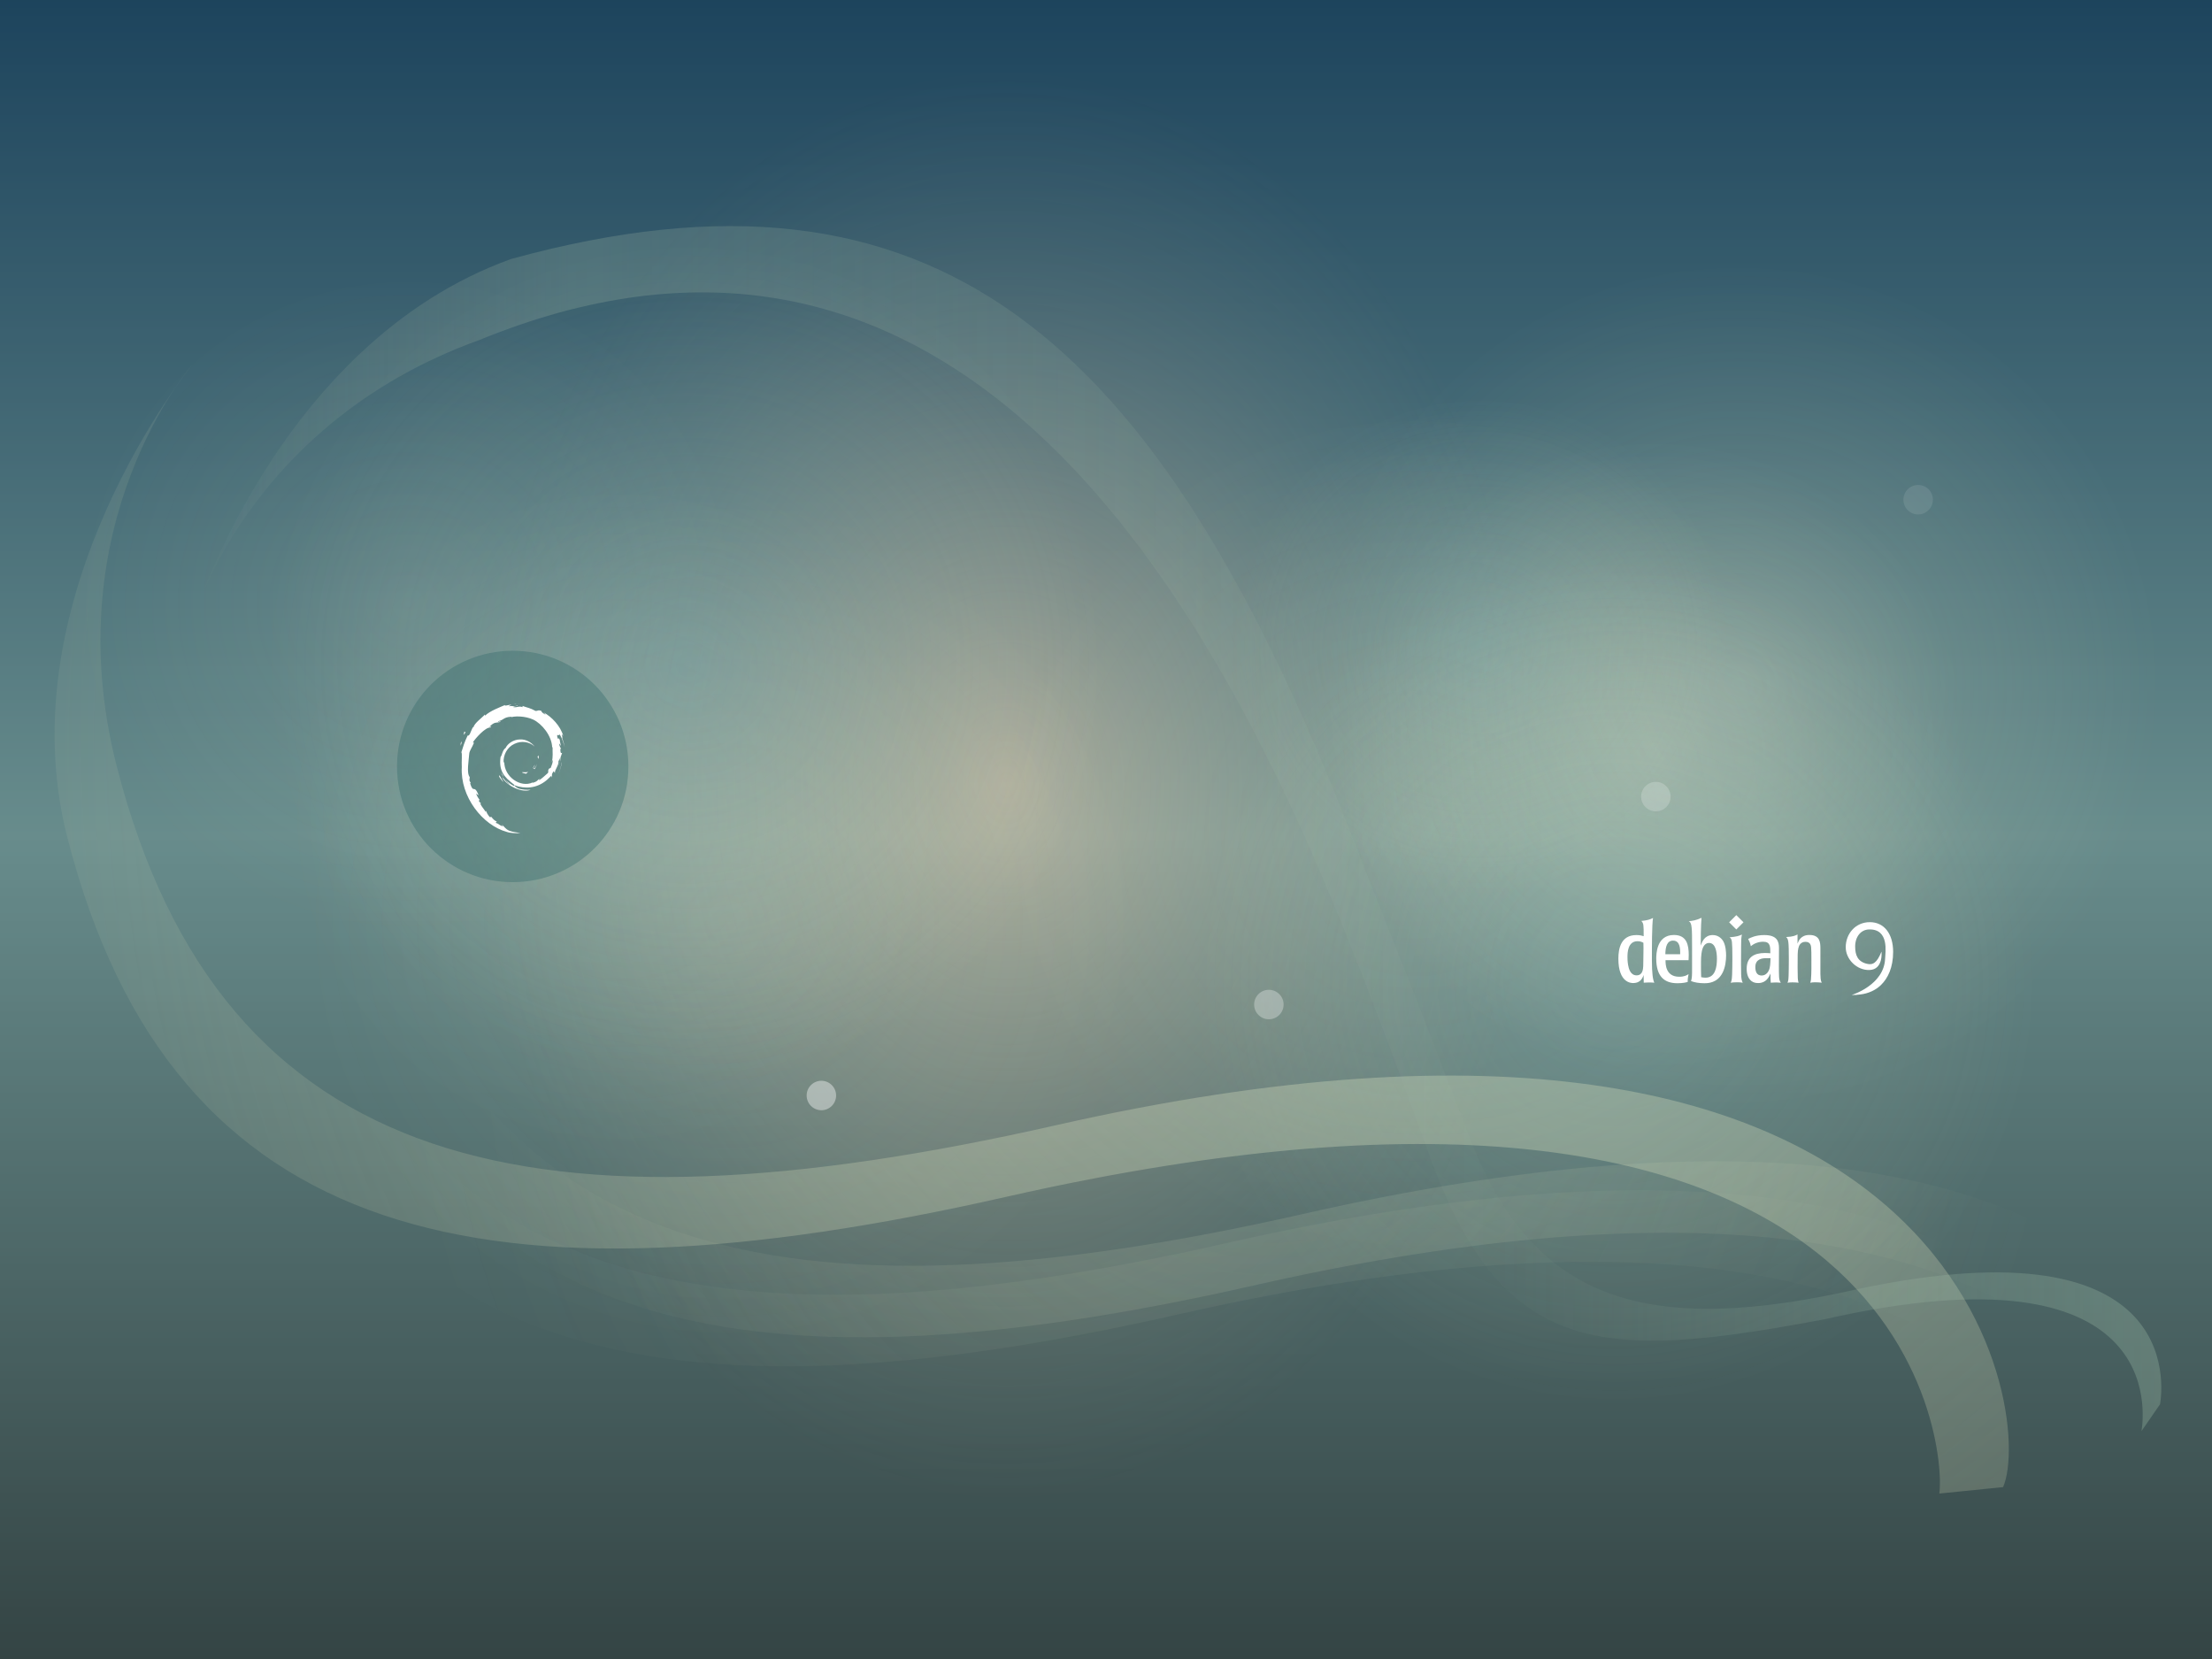
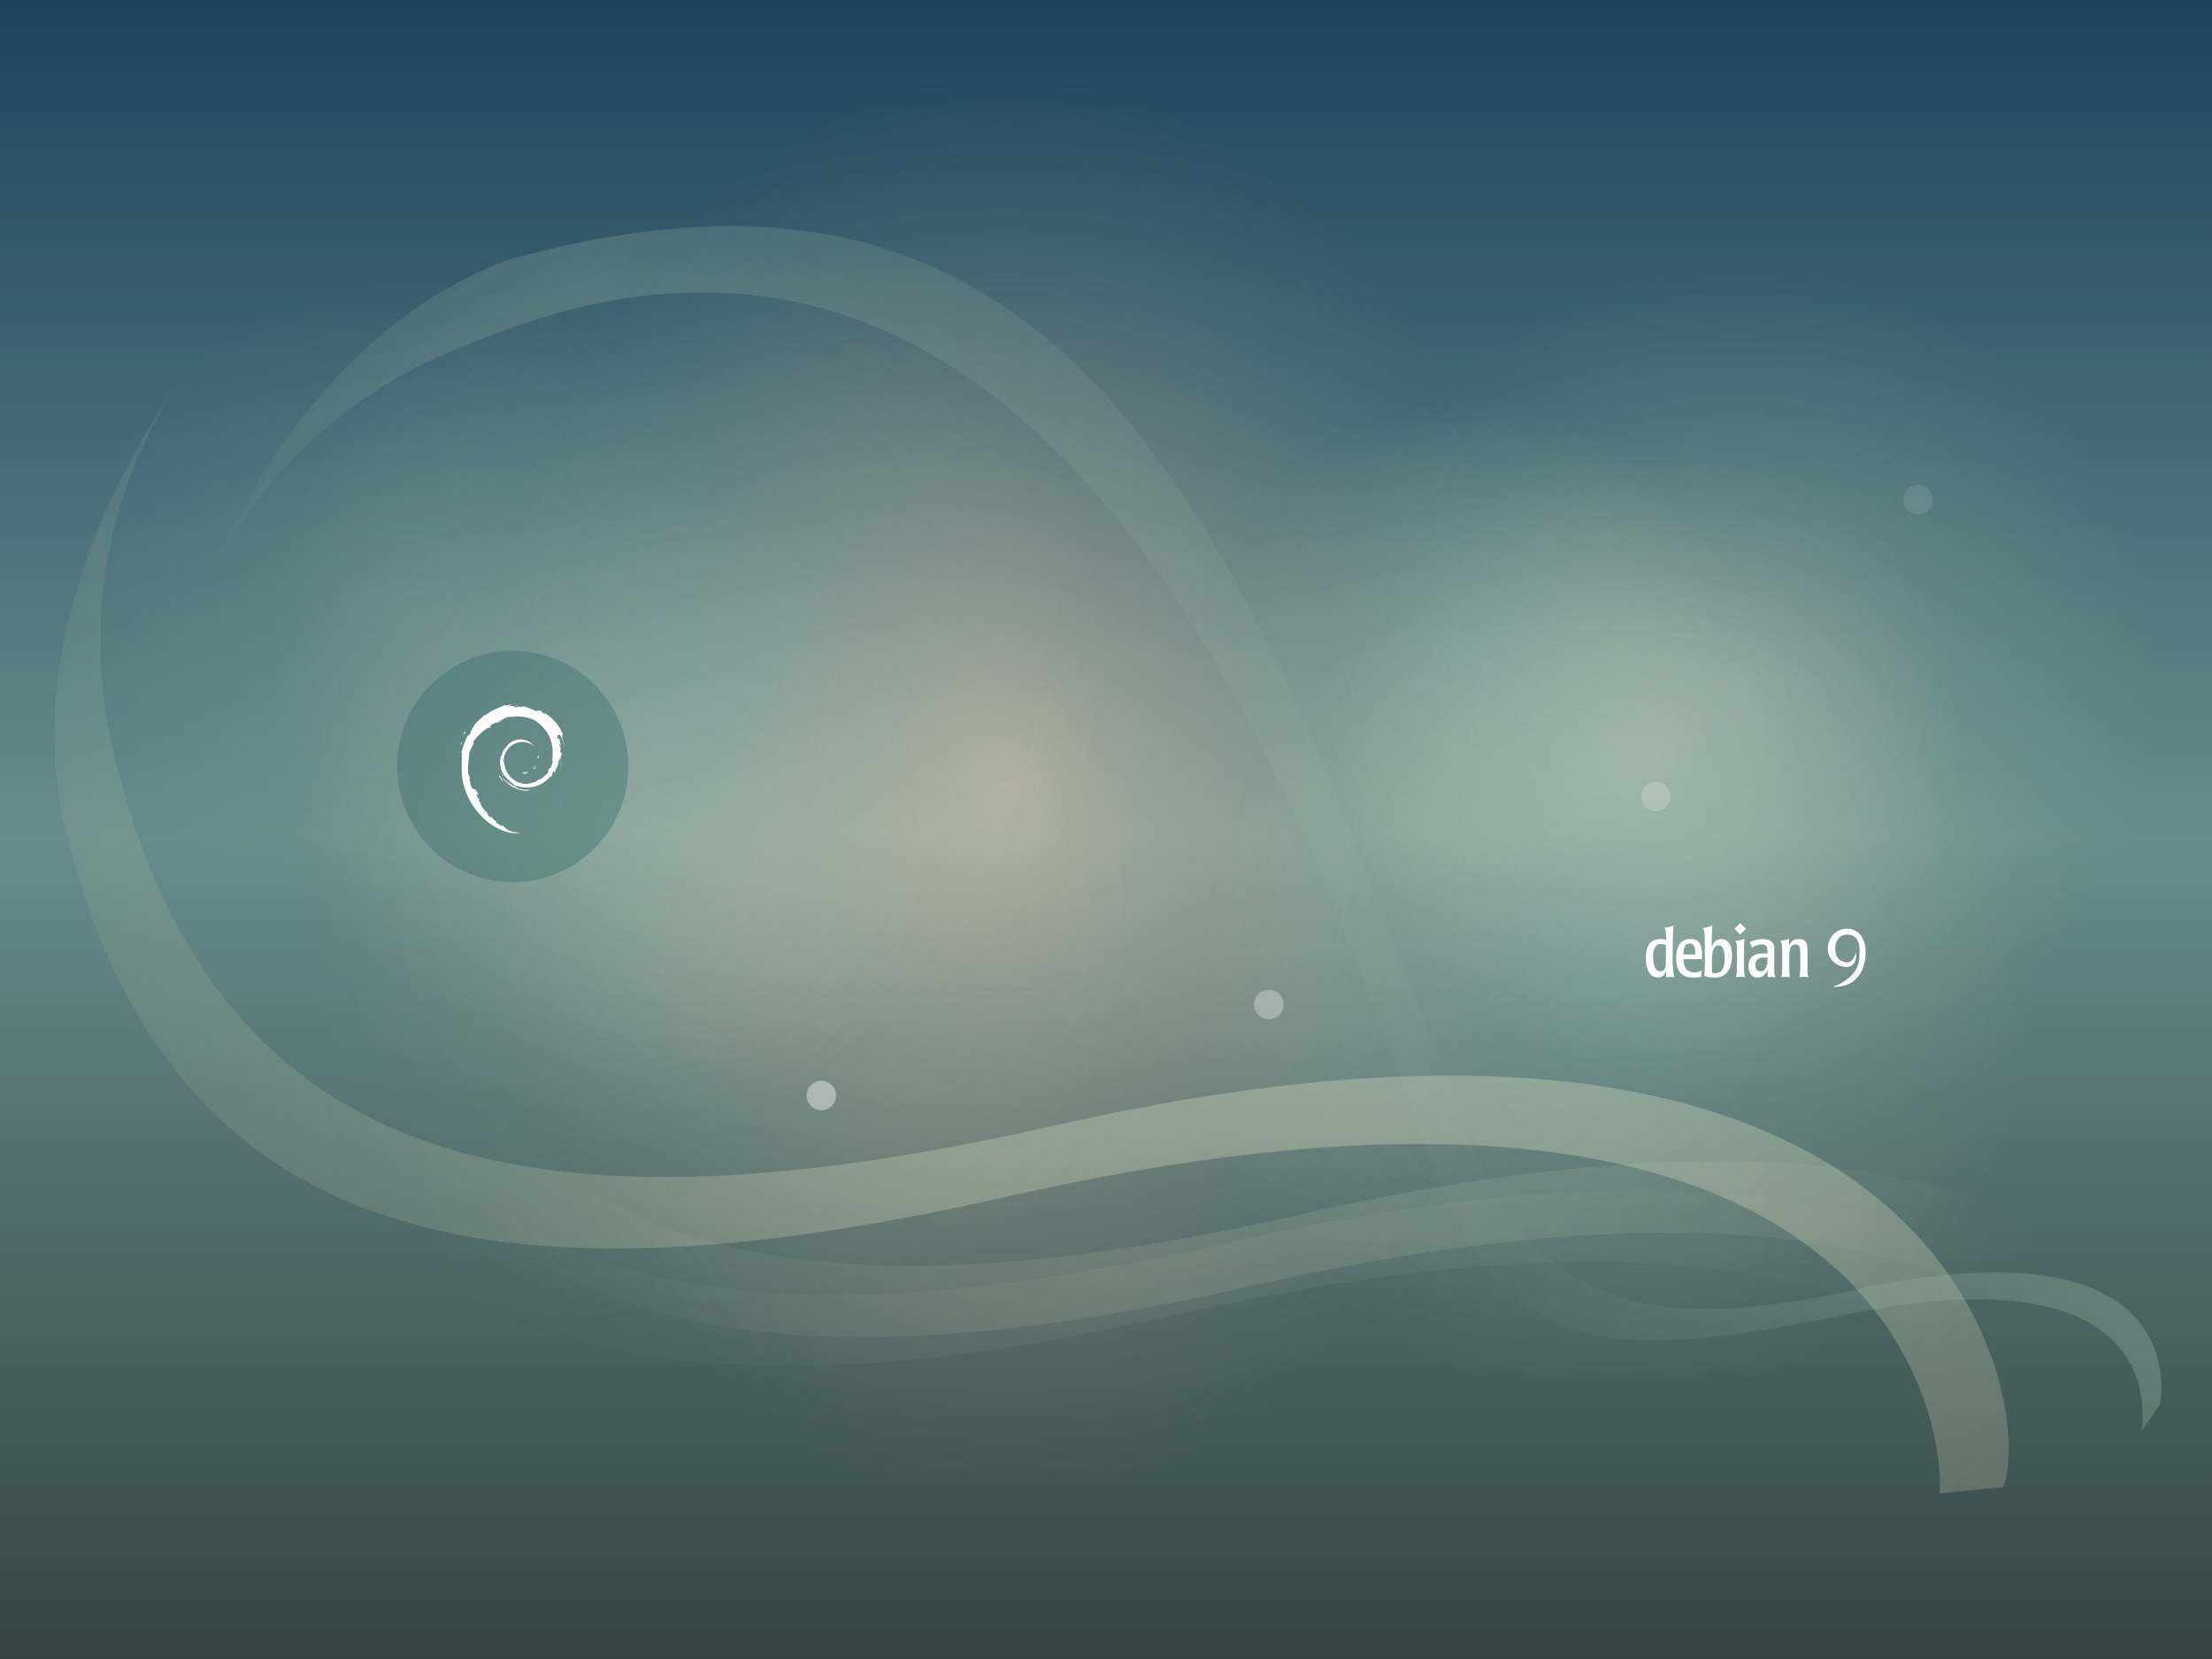
<svg xmlns="http://www.w3.org/2000/svg" version="1.1" id="root" x="0px" y="0px" width="1600" height="1200" viewBox="0 0 1600 1200" enable-background="new 0 0 1024 768" xml:space="preserve">
  <defs id="defs188" />
  <g id="background" transform="matrix(1.5625,0,0,1.5625,-8.5253906e-6,-5.3417969e-6)">
    <g id="background_1_">
      <linearGradient id="SVGID_1_" gradientUnits="userSpaceOnUse" x1="-1759.378" y1="4249.164" x2="-1759.379" y2="3474.712" gradientTransform="matrix(1,0,0,-1,2273.379,4247.078)">
        <stop offset="0" style="stop-color:#133356" id="stop6" />
        <stop offset="0.502" style="stop-color:#7C9999" id="stop8" />
        <stop offset="1" style="stop-color:#333333" id="stop10" />
      </linearGradient>
      <rect style="fill:url(#SVGID_1_)" x="-1" y="-3.95" width="1030.001" height="775.901" id="rect12" />
    </g>
    <g id="Layer_4">
      <radialGradient id="SVGID_2_" cx="-1848.697" cy="3394.279" r="504.368" gradientTransform="matrix(0.9962,0,0,-1.3407,2307.595,4914.205)" gradientUnits="userSpaceOnUse">
        <stop offset="0" style="stop-color:#E4C8A5;stop-opacity:0.5" id="stop16" />
        <stop offset="0.143" style="stop-color:#AEAB93;stop-opacity:0.437" id="stop18" />
        <stop offset="0.38" style="stop-color:#587E77;stop-opacity:0.333" id="stop20" />
        <stop offset="0.488" style="stop-color:#366C6C;stop-opacity:0.286" id="stop22" />
      </radialGradient>
      <rect style="fill:url(#SVGID_2_)" x="-1" y="-3.466" width="1030.001" height="775.174" id="rect24" />
    </g>
  </g>
  <g id="glows" transform="matrix(1.5625,0,0,1.5625,-8.5253906e-6,-5.3417969e-6)">
    <radialGradient id="SVGID_3_" cx="-1507.371" cy="3897.723" r="145.275" gradientTransform="matrix(1,0,0,-1,2273.379,4247.078)" gradientUnits="userSpaceOnUse">
      <stop offset="0" style="stop-color:#FFFCDD" id="stop28" />
      <stop offset="1" style="stop-color:#FEF9C8;stop-opacity:0" id="stop30" />
    </radialGradient>
    <path style="opacity:0.2;fill:url(#SVGID_3_)" enable-background="new    " d="m 766.007,204.082 c 80.234,0 145.277,65.042 145.277,145.275 0,80.229 -65.043,145.272 -145.277,145.272 -80.23,0 -145.275,-65.043 -145.275,-145.271 -0.003,-80.234 65.042,-145.276 145.275,-145.276 z" id="path32" />
    <radialGradient id="SVGID_4_" cx="-1588.051" cy="3947.717" r="114.988" gradientTransform="matrix(1,0,0,-1,2273.379,4247.078)" gradientUnits="userSpaceOnUse">
      <stop offset="0" style="stop-color:#99CCCC" id="stop35" />
      <stop offset="1" style="stop-color:#FEF9C8;stop-opacity:0" id="stop37" />
    </radialGradient>
    <path style="opacity:0.2;fill:url(#SVGID_4_)" enable-background="new    " d="m 685.327,184.374 c 63.506,0 114.99,51.481 114.99,114.989 0,63.507 -51.484,114.985 -114.99,114.985 -63.506,0 -114.988,-51.478 -114.988,-114.985 0,-63.508 51.482,-114.989 114.988,-114.989 z" id="path39" />
    <radialGradient id="SVGID_5_" cx="-2084.39" cy="3967.489" r="152.451" gradientTransform="matrix(1,0,0,-1,2273.379,4247.078)" gradientUnits="userSpaceOnUse">
      <stop offset="0" style="stop-color:#FFFCDD" id="stop42" />
      <stop offset="1" style="stop-color:#FEF9C8;stop-opacity:0" id="stop44" />
    </radialGradient>
    <circle style="opacity:0.1;fill:url(#SVGID_5_)" enable-background="new    " cx="188.989" cy="279.589" r="152.451" id="circle46" />
    <radialGradient id="SVGID_6_" cx="-1986.572" cy="3869.126" r="152.451" gradientTransform="matrix(1,0,0,-1,2273.379,4247.078)" gradientUnits="userSpaceOnUse">
      <stop offset="0" style="stop-color:#FFFCDD" id="stop49" />
      <stop offset="1" style="stop-color:#FEF9C8;stop-opacity:0" id="stop51" />
    </radialGradient>
    <circle style="opacity:0.1;fill:url(#SVGID_6_)" enable-background="new    " cx="286.806" cy="377.952" r="152.451" id="circle53" />
    <radialGradient id="SVGID_7_" cx="-1936.446" cy="3820.824" r="195.03" gradientTransform="matrix(1,0,0,-1,2273.379,4247.078)" gradientUnits="userSpaceOnUse">
      <stop offset="0" style="stop-color:#FFFCDD" id="stop56" />
      <stop offset="1" style="stop-color:#FEF9C8;stop-opacity:0" id="stop58" />
    </radialGradient>
    <path style="opacity:0.1;fill:url(#SVGID_7_)" enable-background="new    " d="m 336.93,231.226 c 107.713,0 195.034,87.317 195.034,195.025 0,107.712 -87.321,195.03 -195.034,195.03 -107.711,0 -195.029,-87.318 -195.029,-195.03 C 141.9,318.543 229.218,231.226 336.93,231.226 Z" id="path60" />
    <radialGradient id="SVGID_8_" cx="-1618.281" cy="3861.288" r="195.028" gradientTransform="matrix(1,0,0,-1,2273.379,4247.078)" gradientUnits="userSpaceOnUse">
      <stop offset="0" style="stop-color:#FFFCDD" id="stop63" />
      <stop offset="1" style="stop-color:#FEF9C8;stop-opacity:0" id="stop65" />
    </radialGradient>
    <path style="opacity:0.1;fill:url(#SVGID_8_)" enable-background="new    " d="m 655.099,190.764 c 107.713,0 195.029,87.315 195.029,195.025 0,107.715 -87.316,195.027 -195.029,195.027 -107.709,0 -195.031,-87.314 -195.031,-195.026 -10e-4,-107.71 87.322,-195.026 195.031,-195.026 z" id="path67" />
    <radialGradient id="SVGID_9_" cx="-1954.735" cy="3939.332" r="195.028" gradientTransform="matrix(1,0,0,-1,2273.379,4247.078)" gradientUnits="userSpaceOnUse">
      <stop offset="0" style="stop-color:#99CCCC" id="stop70" />
      <stop offset="1" style="stop-color:#FEF9C8;stop-opacity:0" id="stop72" />
    </radialGradient>
    <circle style="opacity:0.2;fill:url(#SVGID_9_)" enable-background="new    " cx="318.643" cy="307.746" r="195.028" id="circle74" />
    <radialGradient id="SVGID_10_" cx="-1468.607" cy="3929.969" r="195.028" gradientTransform="matrix(1,0,0,-1,2273.379,4247.078)" gradientUnits="userSpaceOnUse">
      <stop offset="0" style="stop-color:#FFFCDD" id="stop77" />
      <stop offset="1" style="stop-color:#FEF9C8;stop-opacity:0" id="stop79" />
    </radialGradient>
    <circle style="opacity:0.2;fill:url(#SVGID_10_)" enable-background="new    " cx="804.771" cy="317.11" r="195.028" id="circle81" />
    <radialGradient id="SVGID_11_" cx="-1525.753" cy="3792.606" r="195.028" gradientTransform="matrix(1,0,0,-1,2273.379,4247.078)" gradientUnits="userSpaceOnUse">
      <stop offset="0" style="stop-color:#99CCCC" id="stop84" />
      <stop offset="1" style="stop-color:#FEF9C8;stop-opacity:0" id="stop86" />
    </radialGradient>
    <path style="opacity:0.2;fill:url(#SVGID_11_)" enable-background="new    " d="m 747.624,259.444 c 107.715,0 195.031,87.317 195.031,195.024 0,107.712 -87.316,195.03 -195.031,195.03 -107.709,0 -195.027,-87.318 -195.027,-195.03 0,-107.707 87.318,-195.024 195.027,-195.024 z" id="path88" />
  </g>
  <g id="octopus_1_" transform="matrix(1.5625,0,0,1.5625,-8.5253906e-6,-5.3417969e-6)">
    <radialGradient id="SVGID_12_" cx="14671.389" cy="-3744.686" r="366.571" gradientTransform="matrix(-1,0,0,1,15223.664,4229.417)" gradientUnits="userSpaceOnUse">
      <stop offset="0" style="stop-color:#BCCCB3" id="stop92" />
      <stop offset="1" style="stop-color:#FEF9C8;stop-opacity:0" id="stop94" />
    </radialGradient>
    <path style="opacity:0.1;fill:url(#SVGID_12_)" enable-background="new    " d="m 168.048,223.54 c 0,0 -86.494,106.006 -57.708,218.526 48.662,190.206 195.996,220.612 434.657,166.5 420.549,-95.355 435.082,117.585 431.961,137.355 l 22.83,-33.101 C 1002.909,693.052 988.376,480.113 567.827,575.464 329.164,629.576 181.83,599.174 133.171,408.966 104.385,296.448 168.048,223.54 168.048,223.54" id="path96" />
    <radialGradient id="SVGID_13_" cx="14562.357" cy="-3883.877" r="734.648" gradientTransform="matrix(-1,0,0,1,15223.664,4229.417)" gradientUnits="userSpaceOnUse">
      <stop offset="0" style="stop-color:#BCCCB3" id="stop99" />
      <stop offset="1" style="stop-color:#FEF9C8;stop-opacity:0" id="stop101" />
    </radialGradient>
    <path style="opacity:0.5;fill:url(#SVGID_13_)" enable-background="new    " d="m 88.851,169.021 c 0,0 -86.494,106.01 -57.71,218.529 48.661,190.205 195.995,220.61 434.655,166.498 420.548,-95.354 435.085,117.59 431.962,137.36 l 29.531,-2.98 C 941.941,654.983 909.174,425.595 488.623,520.949 249.965,575.06 102.631,544.658 53.971,354.454 25.188,241.93 88.851,169.021 88.851,169.021" id="path103" />
    <radialGradient id="SVGID_14_" cx="14636.27" cy="-3758.109" r="366.571" gradientTransform="matrix(-1,0,0,1,15223.664,4229.417)" gradientUnits="userSpaceOnUse">
      <stop offset="0" style="stop-color:#BCCCB3" id="stop106" />
      <stop offset="1" style="stop-color:#FEF9C8;stop-opacity:0" id="stop108" />
    </radialGradient>
    <path style="opacity:0.2;fill:url(#SVGID_14_)" enable-background="new    " d="m 203.168,210.116 c 0,0 -86.496,106.01 -57.709,218.527 48.66,190.208 195.994,220.61 434.655,166.499 420.549,-95.354 435.084,117.583 431.963,137.356 l 22.83,-33.092 C 1038.03,679.634 1023.493,466.688 602.946,562.044 364.284,616.156 216.95,585.751 168.29,395.546 139.505,283.024 203.168,210.116 203.168,210.116" id="path110" />
    <linearGradient id="SVGID_15_" gradientUnits="userSpaceOnUse" x1="14223.135" y1="-3845.822" x2="15135.541" y2="-3845.822" gradientTransform="matrix(-1,0,0,1,15223.664,4229.417)">
      <stop offset="0" style="stop-color:#ABCCB3;stop-opacity:0.7" id="stop113" />
      <stop offset="0.33" style="stop-color:#B4CFB5;stop-opacity:0.05" id="stop115" />
      <stop offset="0.803" style="stop-color:#C1D4B7;stop-opacity:0.5" id="stop117" />
      <stop offset="1" style="stop-color:#FEF9C8;stop-opacity:0" id="stop119" />
    </linearGradient>
    <path style="opacity:0.4;fill:url(#SVGID_15_)" enable-background="new    " d="m 88.124,290.207 c 0,0 24.657,-93.599 133.962,-132.87 203.448,-83.235 321.105,84.886 391.744,252.657 6.24,14.827 21.852,52.288 47.604,124.087 34.018,94.833 80.385,95.987 183.184,76.647 158.574,-35.955 147.92,44.341 146.736,51.796 l 8.607,-12.479 c 1.184,-7.454 11.836,-87.751 -146.736,-51.799 C 755.145,619.225 707.43,597.609 679.916,525.489 652.4,453.375 650.705,450.672 624.752,384.237 535.707,156.296 433.547,65.825 236.682,119.868 127.381,159.143 88.124,290.207 88.124,290.207" id="path121" />
  </g>
  <g id="rounds" transform="matrix(1.5625,0,0,1.5625,-8.5253906e-6,-5.3417969e-6)">
    <path style="fill:none;stroke:#ffffff;stroke-width:2;stroke-miterlimit:10" stroke-miterlimit="10" d="M 623.601,444.982" id="path124" />
    <circle style="opacity:0.3;fill:#ffffff" enable-background="new    " cx="587.396" cy="465.029" r="6.82" id="circle126" />
    <path style="opacity:0.2;fill:#ffffff" enable-background="new    " d="m 766.542,361.95 c 3.77,0 6.82,3.054 6.82,6.819 0,3.769 -3.053,6.821 -6.82,6.821 -3.766,0 -6.818,-3.053 -6.818,-6.821 0,-3.765 3.052,-6.819 6.818,-6.819 z" id="path128" />
    <circle style="opacity:0.1;fill:#ffffff" enable-background="new    " cx="887.966" cy="231.33" r="6.82" id="circle130" />
    <circle style="opacity:0.4;fill:#ffffff" enable-background="new    " cx="380.241" cy="507.141" r="6.82" id="circle132" />
  </g>
  <g id="logoGroup_1_" transform="matrix(1.09375,0,0,1.09375,111.2569,166.3209)">
    <path enable-background="new    " d="m 237.346,278.303 c 42.261,0 76.518,34.258 76.518,76.517 0,42.254 -34.257,76.513 -76.518,76.513 -42.256,0 -76.514,-34.259 -76.514,-76.513 0.001,-42.259 34.258,-76.517 76.514,-76.517 z" id="path135" style="opacity:0.4;fill:#366c6c" />
    <g id="logo_1_" enable-background="new    ">
      <path d="m 244.072,358.603 c -1.419,0.018 0.269,0.728 2.123,1.015 0.514,-0.401 0.977,-0.805 1.389,-1.198 -1.153,0.283 -2.328,0.291 -3.512,0.183" id="path138" style="fill:#ffffff" />
      <path d="m 251.694,356.703 c 0.852,-1.17 1.464,-2.447 1.681,-3.768 -0.191,0.943 -0.7,1.752 -1.181,2.612 -2.656,1.676 -0.25,-0.989 -0.006,-2.006 -2.85,3.596 -0.392,2.157 -0.494,3.162" id="path140" style="fill:#ffffff" />
      <path d="m 254.509,349.378 c 0.173,-2.557 -0.502,-1.746 -0.728,-0.773 0.263,0.14 0.473,1.804 0.728,0.773" id="path142" style="fill:#ffffff" />
      <path d="m 238.684,314.417 c 0.76,0.139 1.639,0.24 1.513,0.422 0.83,-0.186 1.019,-0.349 -1.513,-0.422" id="path144" style="fill:#ffffff" />
      <path d="m 240.198,314.838 -0.531,0.115 0.497,-0.05 0.034,-0.065" id="path146" style="fill:#ffffff" />
      <path d="m 263.837,350.349 c 0.08,2.295 -0.672,3.413 -1.354,5.387 l -1.226,0.613 c -1.009,1.953 0.097,1.245 -0.619,2.79 -1.573,1.397 -4.759,4.365 -5.776,4.633 -0.749,-0.017 0.506,-0.88 0.666,-1.218 -2.099,1.442 -1.682,2.161 -4.897,3.042 l -0.095,-0.21 c -7.918,3.727 -18.915,-3.653 -18.774,-13.729 -0.083,0.64 -0.239,0.479 -0.415,0.736 -0.407,-5.183 2.396,-10.386 7.122,-12.515 4.627,-2.288 10.048,-1.355 13.35,1.74 -1.816,-2.383 -5.438,-4.912 -9.723,-4.674 -4.2,0.074 -8.139,2.742 -9.444,5.641 -2.157,1.354 -2.403,5.224 -3.341,5.931 -1.268,9.277 2.375,13.283 8.527,18.001 0.964,0.657 0.271,0.75 0.401,1.247 -2.05,-0.956 -3.913,-2.4 -5.453,-4.17 0.816,1.193 1.703,2.354 2.838,3.263 -1.929,-0.649 -4.503,-4.671 -5.255,-4.833 3.323,5.953 13.475,10.438 18.799,8.206 -2.463,0.094 -5.588,0.053 -8.357,-0.972 -1.159,-0.596 -2.742,-1.832 -2.46,-2.064 7.258,2.711 14.752,2.05 21.035,-2.982 1.6,-1.244 3.345,-3.36 3.85,-3.391 -0.759,1.141 0.13,0.55 -0.453,1.556 1.59,-2.569 -0.692,-1.046 1.642,-4.435 l 0.86,1.189 c -0.324,-2.136 2.65,-4.72 2.348,-8.092 0.684,-1.03 0.76,1.11 0.032,3.479 1.004,-2.63 0.27,-3.046 0.524,-5.224 0.273,0.729 0.642,1.506 0.833,2.276 -0.654,-2.545 0.667,-4.282 0.997,-5.757 -0.325,-0.144 -1.008,1.12 -1.166,-1.878 0.022,-1.305 0.364,-0.683 0.494,-1.006 -0.254,-0.146 -0.926,-1.147 -1.334,-3.066 0.295,-0.448 0.793,1.167 1.192,1.232 -0.256,-1.523 -0.704,-2.686 -0.724,-3.855 -1.181,-2.461 -0.419,0.332 -1.373,-1.054 -1.255,-3.913 1.038,-0.905 1.198,-2.682 1.895,2.753 2.98,7.017 3.478,8.788 -0.378,-2.155 -0.986,-4.238 -1.742,-6.263 0.574,0.249 -0.934,-4.435 0.747,-1.334 -1.788,-6.604 -7.68,-12.773 -13.092,-15.665 0.662,0.604 1.5,1.364 1.204,1.484 -2.699,-1.6 -2.223,-1.729 -2.61,-2.404 -2.195,-0.896 -2.335,0.073 -3.784,0.004 -4.134,-2.195 -4.933,-1.962 -8.735,-3.334 l 0.171,0.813 c -2.74,-0.916 -3.191,0.341 -6.15,0.002 -0.18,-0.141 0.95,-0.51 1.877,-0.645 -2.648,0.351 -2.524,-0.521 -5.113,0.099 0.638,-0.445 1.312,-0.748 1.996,-1.125 -2.158,0.134 -5.156,1.255 -4.232,0.229 -3.524,1.572 -9.777,3.781 -13.288,7.072 l -0.11,-0.735 c -1.612,1.932 -7.014,5.764 -7.446,8.271 l -0.427,0.097 c -0.836,1.42 -1.377,3.025 -2.044,4.479 -1.097,1.865 -1.604,0.717 -1.447,1.007 -2.155,4.369 -3.224,8.033 -4.149,11.046 0.661,0.985 0.016,5.923 0.265,9.875 -1.079,19.522 13.705,38.488 29.867,42.862 2.368,0.852 5.886,0.816 8.888,0.898 -3.537,-1.01 -3.994,-0.53 -7.438,-1.739 -2.483,-1.169 -3.027,-2.503 -4.788,-4.03 l 0.695,1.229 c -3.447,-1.224 -2.003,-1.512 -4.813,-2.398 l 0.747,-0.966 c -1.116,-0.085 -2.959,-1.884 -3.465,-2.884 l -1.226,0.051 c -1.468,-1.812 -2.254,-3.12 -2.194,-4.131 l -0.401,0.702 c -0.443,-0.77 -5.408,-6.799 -2.831,-5.396 -0.48,-0.438 -1.117,-0.707 -1.809,-1.962 l 0.529,-0.594 c -1.242,-1.595 -2.287,-3.637 -2.201,-4.323 0.662,0.895 1.118,1.058 1.574,1.212 -3.137,-7.76 -3.31,-0.423 -5.673,-7.899 l 0.502,-0.039 c -0.38,-0.581 -0.617,-1.205 -0.925,-1.825 l 0.221,-2.175 c -2.249,-2.602 -0.631,-11.067 -0.306,-15.71 0.228,-1.89 1.875,-3.897 3.134,-7.056 l -0.768,-0.134 c 1.463,-2.551 8.367,-10.265 11.565,-9.872 1.551,-1.94 -0.309,-0.01 -0.613,-0.495 3.403,-3.522 4.475,-2.481 6.769,-3.12 2.479,-1.465 -2.123,0.574 -0.948,-0.556 4.281,-1.095 3.03,-2.483 8.616,-3.042 0.591,0.335 -1.365,0.514 -1.852,0.948 3.565,-1.745 11.284,-1.351 16.294,0.965 5.818,2.722 12.35,10.755 12.61,18.315 l 0.291,0.077 c -0.146,3.003 0.465,6.481 -0.596,9.676 l 0.707,-1.505" id="path148" style="fill:#ffffff" />
      <path d="m 228.569,360.551 -0.2,0.994 c 0.933,1.268 1.674,2.643 2.865,3.631 -0.859,-1.669 -1.493,-2.361 -2.665,-4.625" id="path150" style="fill:#ffffff" />
      <path d="m 230.772,360.466 c -0.491,-0.549 -0.789,-1.202 -1.116,-1.855 0.314,1.154 0.957,2.138 1.552,3.152 l -0.436,-1.297" id="path152" style="fill:#ffffff" />
      <path d="m 269.828,351.977 -0.209,0.525 c -0.377,2.717 -1.207,5.407 -2.477,7.897 1.4,-2.629 2.302,-5.505 2.686,-8.422" id="path154" style="fill:#ffffff" />
      <path d="m 238.965,313.733 c 0.964,-0.353 2.36,-0.191 3.381,-0.423 -1.33,0.115 -2.651,0.182 -3.955,0.343 l 0.574,0.08" id="path156" style="fill:#ffffff" />
      <path d="m 205.249,331.665 c 0.221,2.048 -1.542,2.842 0.389,1.488 1.036,-2.33 -0.402,-0.641 -0.389,-1.488" id="path158" style="fill:#ffffff" />
      <path d="m 202.979,341.146 c 0.444,-1.365 0.53,-2.184 0.699,-2.976 -1.233,1.572 -0.57,1.907 -0.699,2.976" id="path160" style="fill:#ffffff" />
    </g>
  </g>
-   <g id="debian_1_" transform="matrix(1.09375,0,0,1.09375,380.9951,207.247)">
+   <g id="debian_1_" transform="matrix(0.875,0,0,0.875,558.7928,303.9622)">
    <g id="g163">
      <path d="m 738.546,437.724 c -0.053,0.058 -0.053,9.28 -0.17,11.688 -0.111,1.946 -0.287,6.128 -4.41,6.128 -4.24,0 -5.273,-4.871 -5.615,-6.989 -0.398,-2.348 -0.398,-4.298 -0.398,-5.153 0,-2.751 0.17,-10.43 6.645,-10.43 1.949,0 3.037,0.575 3.896,1.03 l 0.052,3.726 z m -16.611,6.761 c 0,16.155 8.594,16.155 9.854,16.155 3.553,0 5.846,-1.948 6.818,-5.327 l 0.113,5.098 c 1.09,-0.058 2.182,-0.171 3.953,-0.171 0.633,0 1.146,0 1.607,0.056 0.457,0 0.916,0.057 1.434,0.115 -0.918,-1.832 -1.607,-5.955 -1.607,-14.896 0,-8.707 0,-23.43 0.748,-27.898 -2.063,0.976 -3.842,1.604 -7.736,1.947 1.549,1.662 1.549,2.522 1.549,10.079 -1.088,-0.341 -2.465,-0.742 -4.813,-0.742 -10.26,0 -11.92,8.936 -11.92,15.584" id="path165" style="fill:#ffffff" />
      <path d="m 753.005,441.561 c 0.055,-4.756 1.031,-8.993 5.098,-8.993 4.473,0 4.811,4.924 4.697,8.993 l -9.795,0 z m 15.467,0.575 c 0,-6.703 -1.316,-13.291 -9.793,-13.291 -11.688,0 -11.688,12.948 -11.688,15.696 0,11.632 5.215,16.213 13.975,16.213 3.896,0 5.789,-0.569 6.82,-0.859 -0.055,-2.063 0.23,-3.379 0.572,-5.153 -1.203,0.745 -2.75,1.72 -6.188,1.72 -8.939,0 -9.053,-8.138 -9.053,-10.944 l 15.24,0 0.115,-3.382" id="path167" style="fill:#ffffff" />
      <path d="m 787.11,444.599 c 0,5.327 -0.975,12.489 -7.619,12.489 -0.918,0 -2.063,-0.173 -2.807,-0.345 -0.119,-2.063 -0.119,-5.614 -0.119,-9.739 0,-4.927 0.518,-7.502 0.92,-8.765 1.203,-4.066 3.895,-4.123 4.412,-4.123 4.352,0 5.213,6.014 5.213,10.483 z m -16.443,6.245 c 0,4.238 0,6.646 -0.688,8.479 2.352,0.916 5.271,1.431 8.768,1.431 2.232,0 8.707,0 12.203,-7.16 1.662,-3.322 2.234,-7.792 2.234,-11.173 0,-2.064 -0.23,-6.588 -1.891,-9.454 -1.604,-2.689 -4.184,-4.064 -6.932,-4.064 -5.498,0 -7.104,4.583 -7.963,6.932 0,-2.92 0.059,-13.118 0.514,-18.333 -3.725,1.72 -6.018,2.003 -8.48,2.232 2.238,0.918 2.238,4.7 2.238,17.018 l 0,14.094" id="path169" style="fill:#ffffff" />
      <path d="m 804.196,460.41 c -1.146,-0.171 -1.951,-0.287 -3.611,-0.287 -1.83,0 -3.092,0.116 -4.41,0.287 0.574,-1.087 0.803,-1.604 0.975,-5.326 0.229,-5.099 0.287,-18.737 -0.113,-21.602 -0.289,-2.179 -0.801,-2.521 -1.604,-3.093 4.695,-0.46 6.012,-0.803 8.191,-1.833 -0.457,2.521 -0.518,3.784 -0.518,7.621 -0.115,19.767 -0.171,21.885 1.09,24.233" id="path171" style="fill:#ffffff" />
      <path d="m 822.544,444.194 c -0.117,3.611 -0.172,6.134 -1.148,8.14 -1.203,2.578 -3.209,3.322 -4.695,3.322 -3.441,0 -4.184,-2.861 -4.184,-5.669 0,-5.387 4.814,-5.789 6.988,-5.789 l 3.041,0 -0.002,-0.004 0,0 z m -15.758,7.051 c 0,3.607 1.088,7.215 4.299,8.766 1.434,0.63 2.863,0.63 3.322,0.63 5.271,0 7.045,-3.896 8.137,-6.303 -0.057,2.521 0,4.065 0.17,6.072 1.031,-0.057 2.064,-0.171 3.783,-0.171 0.973,0 1.887,0.114 2.863,0.171 -0.633,-0.973 -0.975,-1.548 -1.146,-3.781 -0.115,-2.175 -0.115,-4.354 -0.115,-7.391 l 0.057,-11.688 c 0,-4.356 -1.146,-8.652 -9.74,-8.652 -5.67,0 -8.994,1.72 -10.656,2.578 0.689,1.261 1.266,2.349 1.777,4.813 2.24,-1.95 5.16,-2.981 8.135,-2.981 4.758,0 4.758,3.155 4.758,7.621 -1.088,-0.055 -2.004,-0.17 -3.553,-0.17 -7.28,0.002 -12.091,2.804 -12.091,10.486" id="path173" style="fill:#ffffff" />
      <path d="m 855.542,454.738 c 0.059,1.947 0.059,4.01 0.857,5.673 -1.262,-0.117 -2.006,-0.287 -4.355,-0.287 -1.375,0 -2.115,0.119 -3.209,0.287 0.23,-0.745 0.348,-1.029 0.461,-2.004 0.17,-1.315 0.289,-5.73 0.289,-7.277 l 0,-6.188 c 0,-2.69 0,-6.59 -0.178,-7.962 -0.113,-0.973 -0.396,-3.61 -3.725,-3.61 -3.266,0 -4.352,2.404 -4.754,4.354 -0.459,2.005 -0.459,4.184 -0.459,12.66 0.057,7.334 0.057,8.021 0.629,10.027 -0.971,-0.115 -2.174,-0.228 -3.891,-0.228 -1.377,0 -2.295,0.055 -3.436,0.228 0.4,-0.918 0.629,-1.375 0.742,-4.582 0.117,-3.154 0.346,-18.622 -0.172,-22.286 -0.285,-2.237 -0.859,-2.752 -1.486,-3.327 4.641,-0.229 6.127,-0.972 7.561,-1.717 l 0,6.069 c 0.688,-1.774 2.119,-5.729 7.85,-5.729 7.162,0 7.219,5.214 7.275,8.651 l 0,17.248" id="path175" style="fill:#ffffff" />
      <path d="m 804.681,420.449 -4.746,4.743 -4.742,-4.743 4.742,-4.741 4.746,4.741" id="path177" style="fill:#ffffff" />
    </g>
    <g id="_x39_">
      <g id="g180">
        <g id="g182">
          <path d="m 887.964,452.013 c -8.387,0.247 -15.672,-7.104 -15.672,-15.072 0,-8.824 6.385,-16.575 15.928,-16.575 9.539,0 15.424,7.751 15.424,19.66 0,10.267 -3.438,17.441 -8.035,21.894 -3.584,3.516 -8.539,5.667 -13.561,6.243 -2.295,0.356 -4.303,0.432 -5.811,0.356 0,0 21.428,-6.439 22.102,-24.065 0.148,-3.942 2.871,-19.64 -10.619,-19.279 -5.379,0.14 -9.188,4.734 -9.188,11.336 0,5.812 1.785,9.928 7.676,11.37 4.113,1.009 6.695,-0.587 9.746,-8.037 -0.002,-10e-4 1.346,11.895 -7.99,12.169 z" id="path184" style="fill:#ffffff" />
        </g>
      </g>
    </g>
  </g>
</svg>
